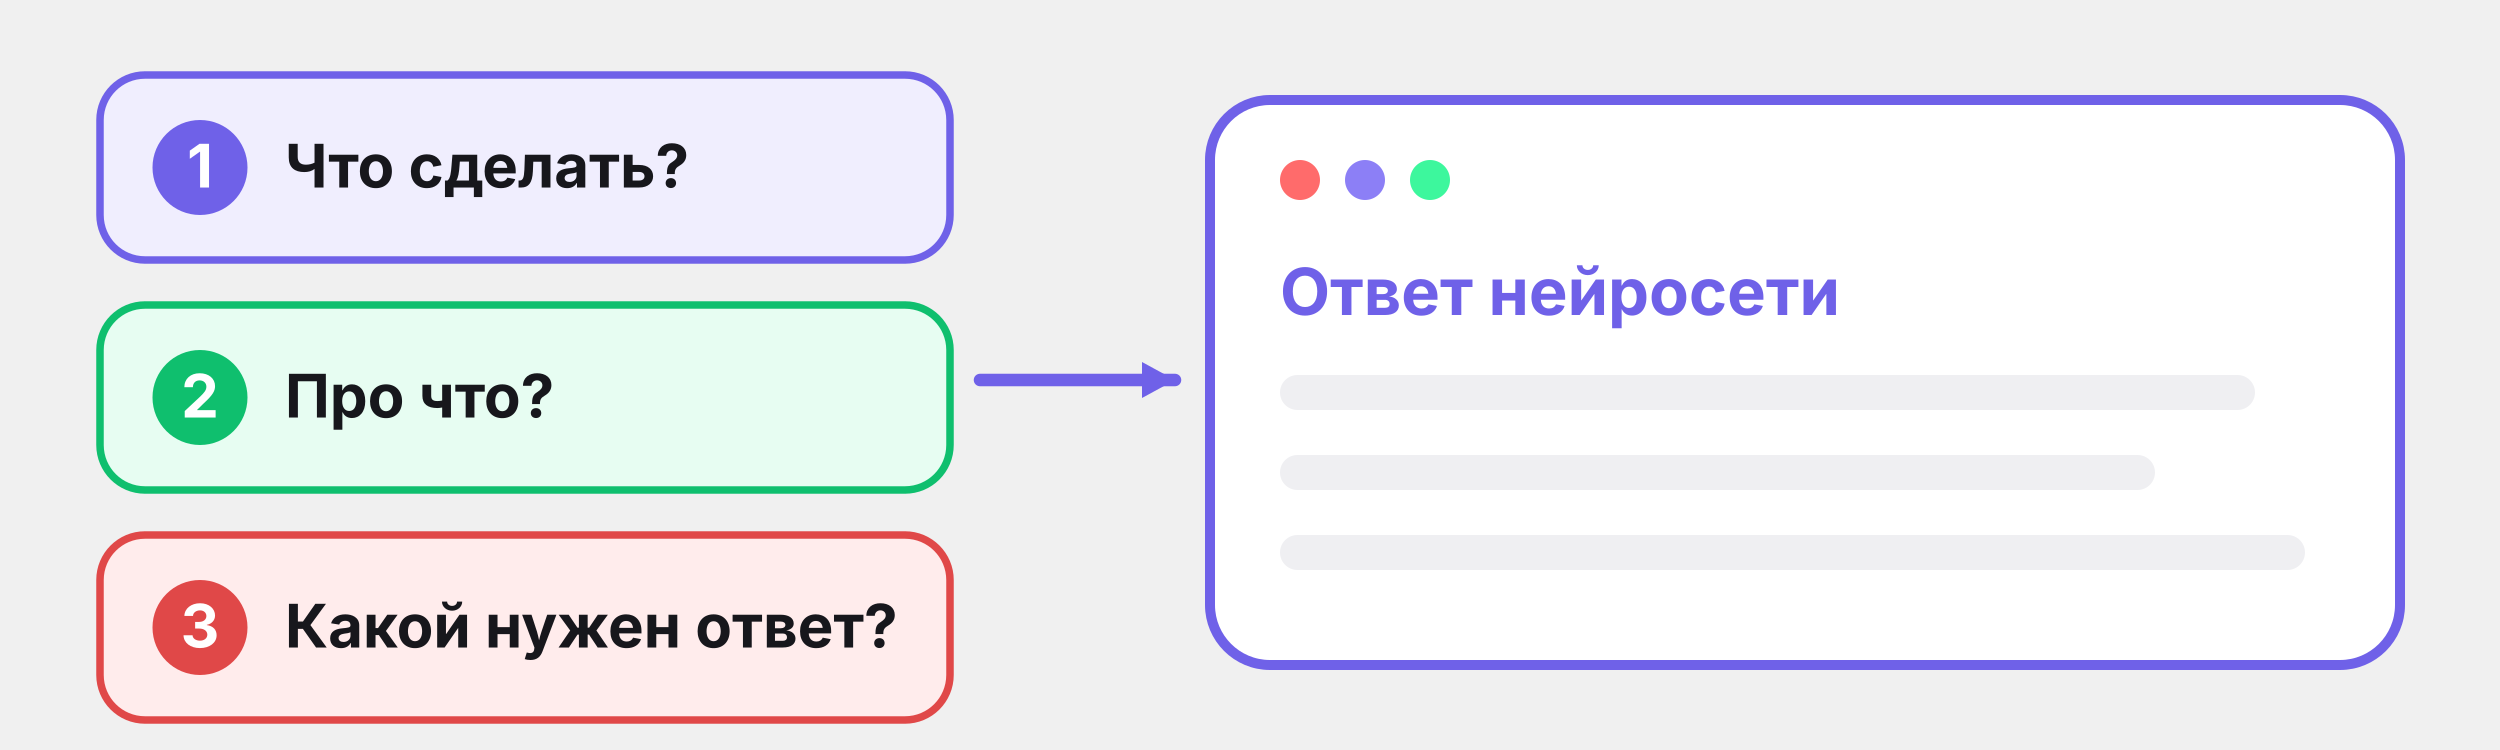
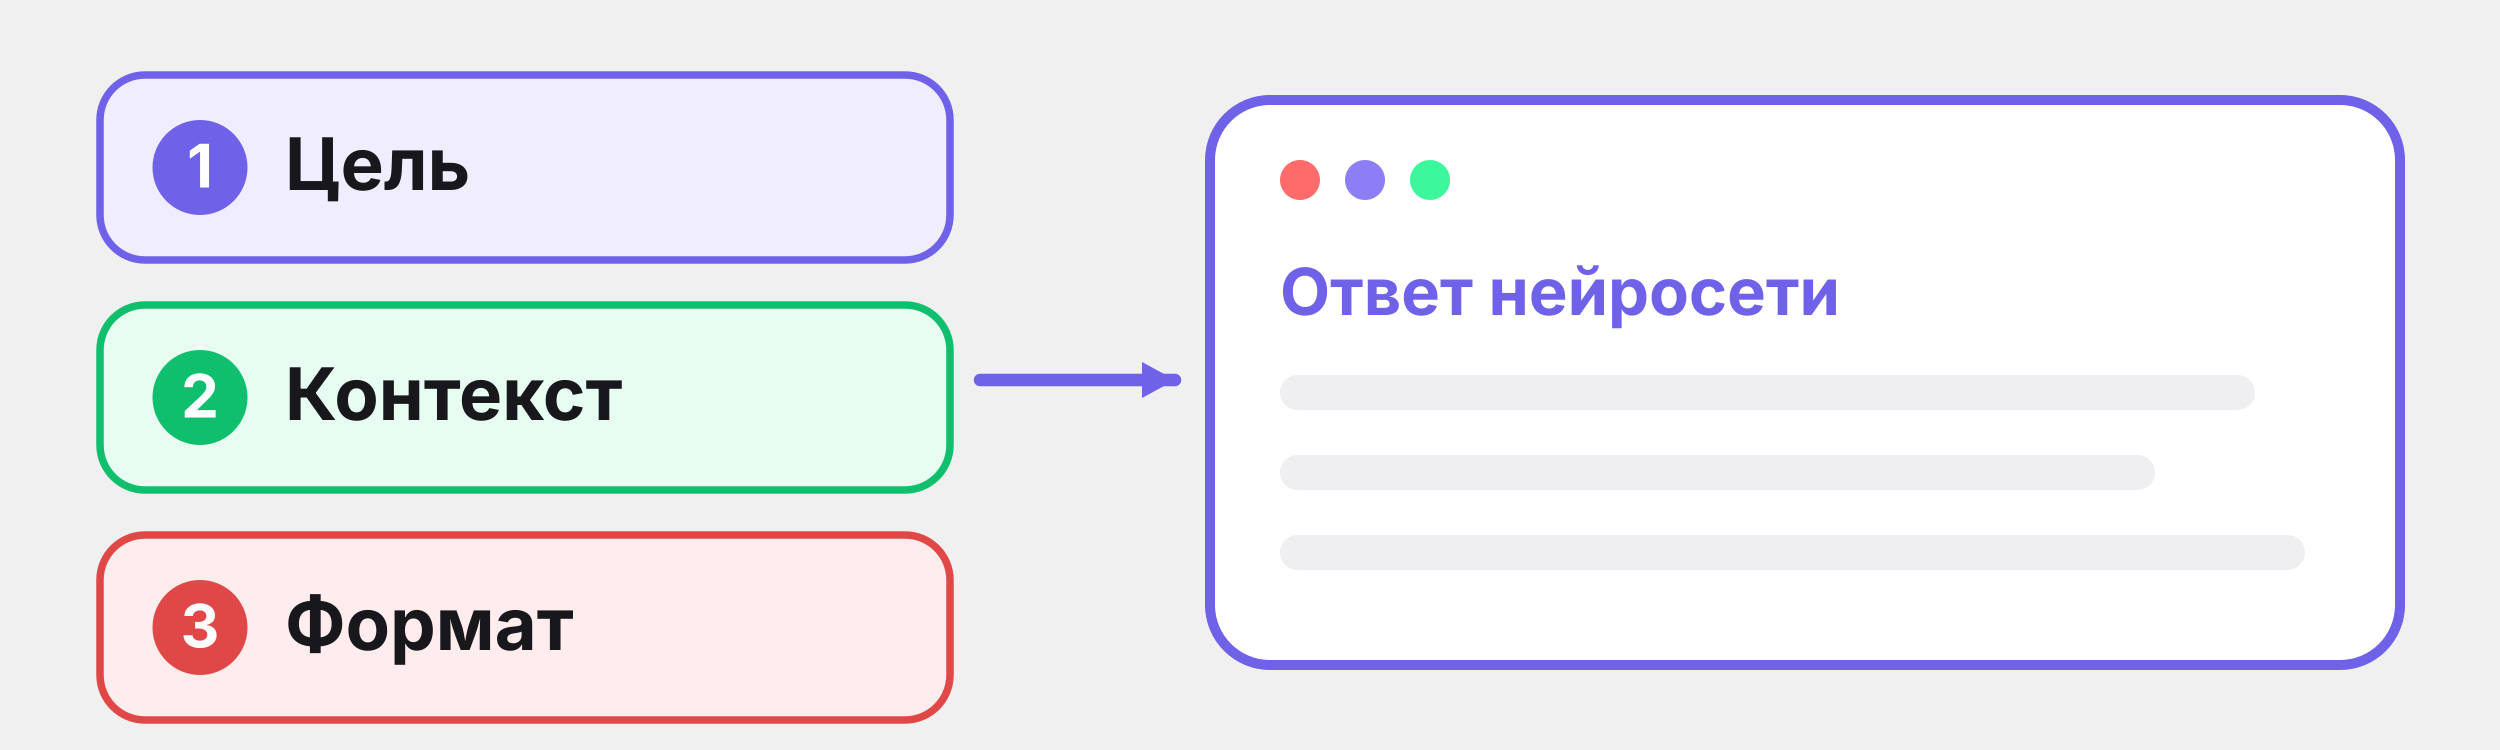
- <svg xmlns="http://www.w3.org/2000/svg" viewBox="0 0 1000 300" role="img" aria-label="Три вопроса складываются в промт, и нейросеть пишет ответ">
+ <svg xmlns="http://www.w3.org/2000/svg" viewBox="0 0 1000 300" role="img" aria-label="Цель, контекст и формат складываются в промт, и нейросеть пишет ответ">
  <rect x="40" y="30" width="340" height="74" rx="18" fill="#F0EEFE" stroke="#6F61E8" stroke-width="3" />
  <circle cx="80" cy="67" r="19" fill="#6F61E8" />
  <text x="80" y="75" font-family="Inter Tight, Inter, Arial, Helvetica, sans-serif" font-size="24" font-weight="700" fill="#FFFFFF" text-anchor="middle">1</text>
-   <text x="114" y="75" font-family="Inter Tight, Inter, Arial, Helvetica, sans-serif" font-size="24" font-weight="700" fill="#17171C" text-anchor="start">Что сделать?</text>
+   <text x="114" y="76" font-family="Inter Tight, Inter, Arial, Helvetica, sans-serif" font-size="29" font-weight="700" fill="#17171C" text-anchor="start">Цель</text>
  <rect x="40" y="122" width="340" height="74" rx="18" fill="#E7FDF2" stroke="#0FBF6E" stroke-width="3" />
  <circle cx="80" cy="159" r="19" fill="#0FBF6E" />
  <text x="80" y="167" font-family="Inter Tight, Inter, Arial, Helvetica, sans-serif" font-size="24" font-weight="700" fill="#FFFFFF" text-anchor="middle">2</text>
-   <text x="114" y="167" font-family="Inter Tight, Inter, Arial, Helvetica, sans-serif" font-size="24" font-weight="700" fill="#17171C" text-anchor="start">Про что?</text>
+   <text x="114" y="168" font-family="Inter Tight, Inter, Arial, Helvetica, sans-serif" font-size="29" font-weight="700" fill="#17171C" text-anchor="start">Контекст</text>
  <rect x="40" y="214" width="340" height="74" rx="18" fill="#FFECEC" stroke="#E04848" stroke-width="3" />
  <circle cx="80" cy="251" r="19" fill="#E04848" />
  <text x="80" y="259" font-family="Inter Tight, Inter, Arial, Helvetica, sans-serif" font-size="24" font-weight="700" fill="#FFFFFF" text-anchor="middle">3</text>
-   <text x="114" y="259" font-family="Inter Tight, Inter, Arial, Helvetica, sans-serif" font-size="24" font-weight="700" fill="#17171C" text-anchor="start">Какой нужен ответ?</text>
+   <text x="114" y="260" font-family="Inter Tight, Inter, Arial, Helvetica, sans-serif" font-size="29" font-weight="700" fill="#17171C" text-anchor="start">Формат</text>
  <line x1="392" y1="152" x2="470" y2="152" stroke="#6F61E8" stroke-width="5" stroke-linecap="round" />
  <path d="M470 152 L456.8 159.2 L456.8 144.8 Z" fill="#6F61E8" />
  <rect x="484" y="40" width="476" height="226" rx="24" fill="#FFFFFF" stroke="#6F61E8" stroke-width="4" />
  <circle cx="520" cy="72" r="8" fill="#FF6B6B" />
  <circle cx="546" cy="72" r="8" fill="#8C7FF6" />
  <circle cx="572" cy="72" r="8" fill="#3DF79D" />
  <text x="512" y="126" font-family="Inter Tight, Inter, Arial, Helvetica, sans-serif" font-size="26" font-weight="700" fill="#6F61E8" text-anchor="start">Ответ нейросети</text>
  <rect x="512" y="150" width="390" height="14" rx="7" fill="#EFEFF2" />
  <rect x="512" y="182" width="350" height="14" rx="7" fill="#EFEFF2" />
  <rect x="512" y="214" width="410" height="14" rx="7" fill="#EFEFF2" />
</svg>
